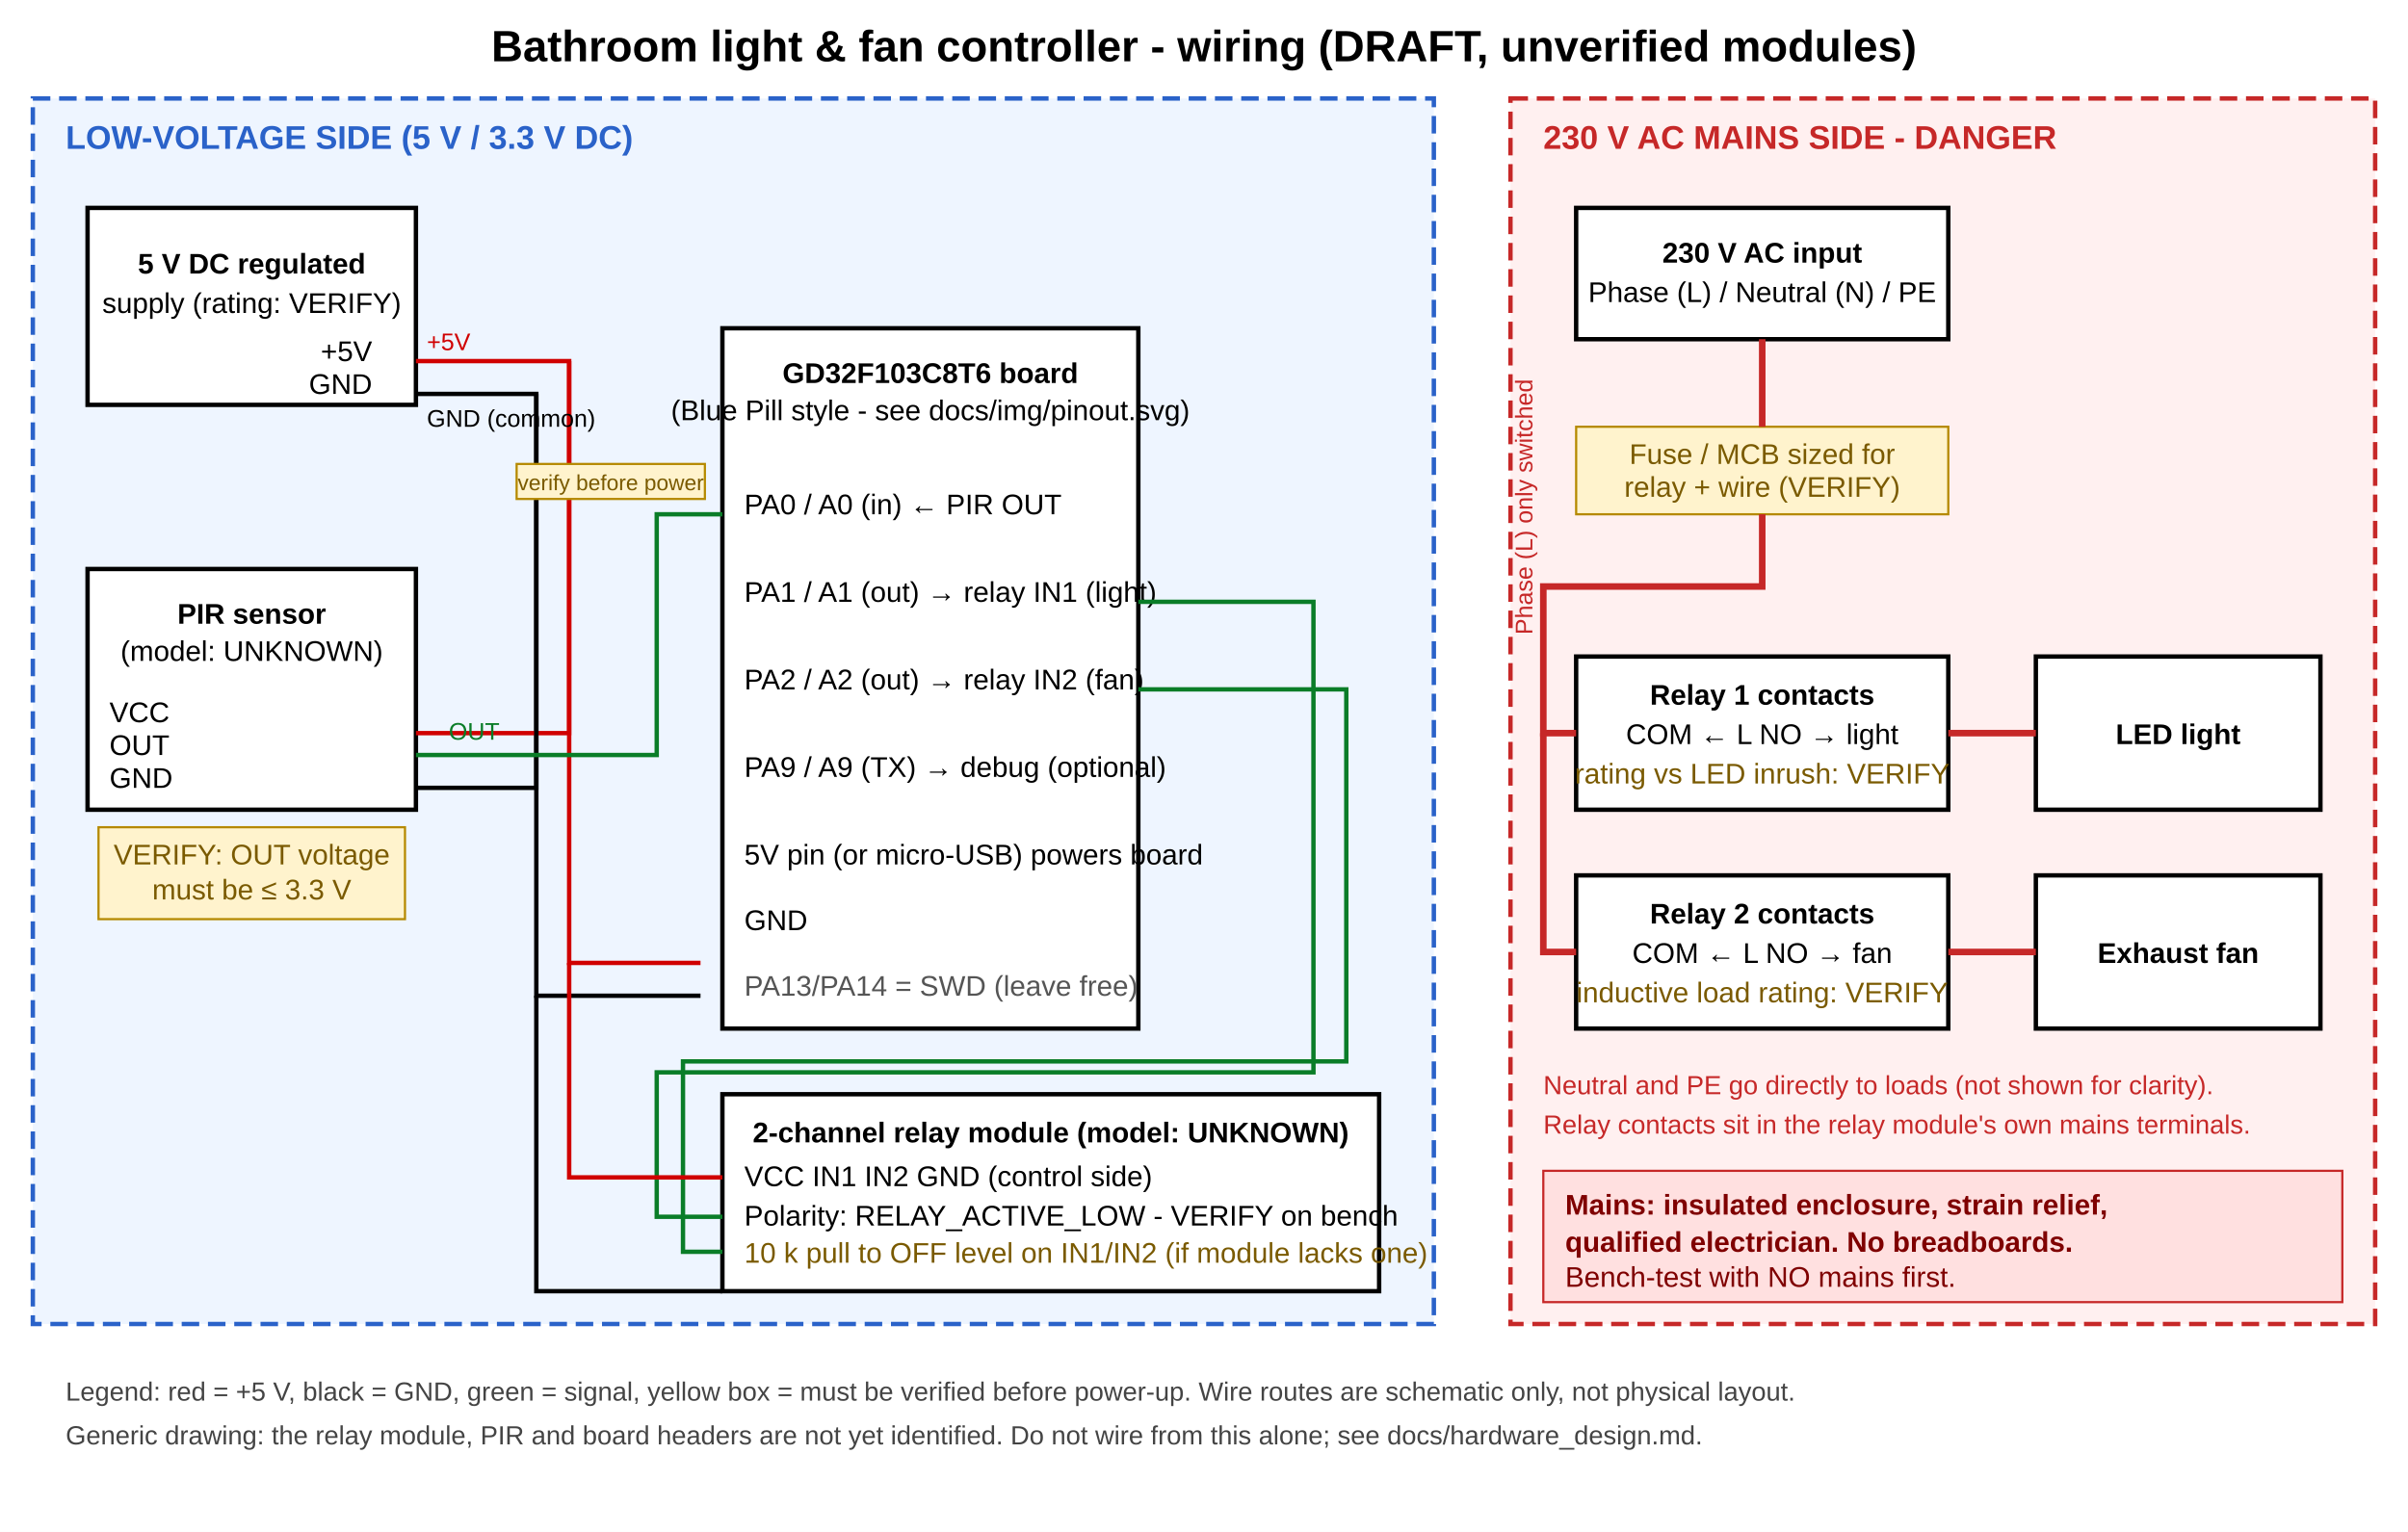
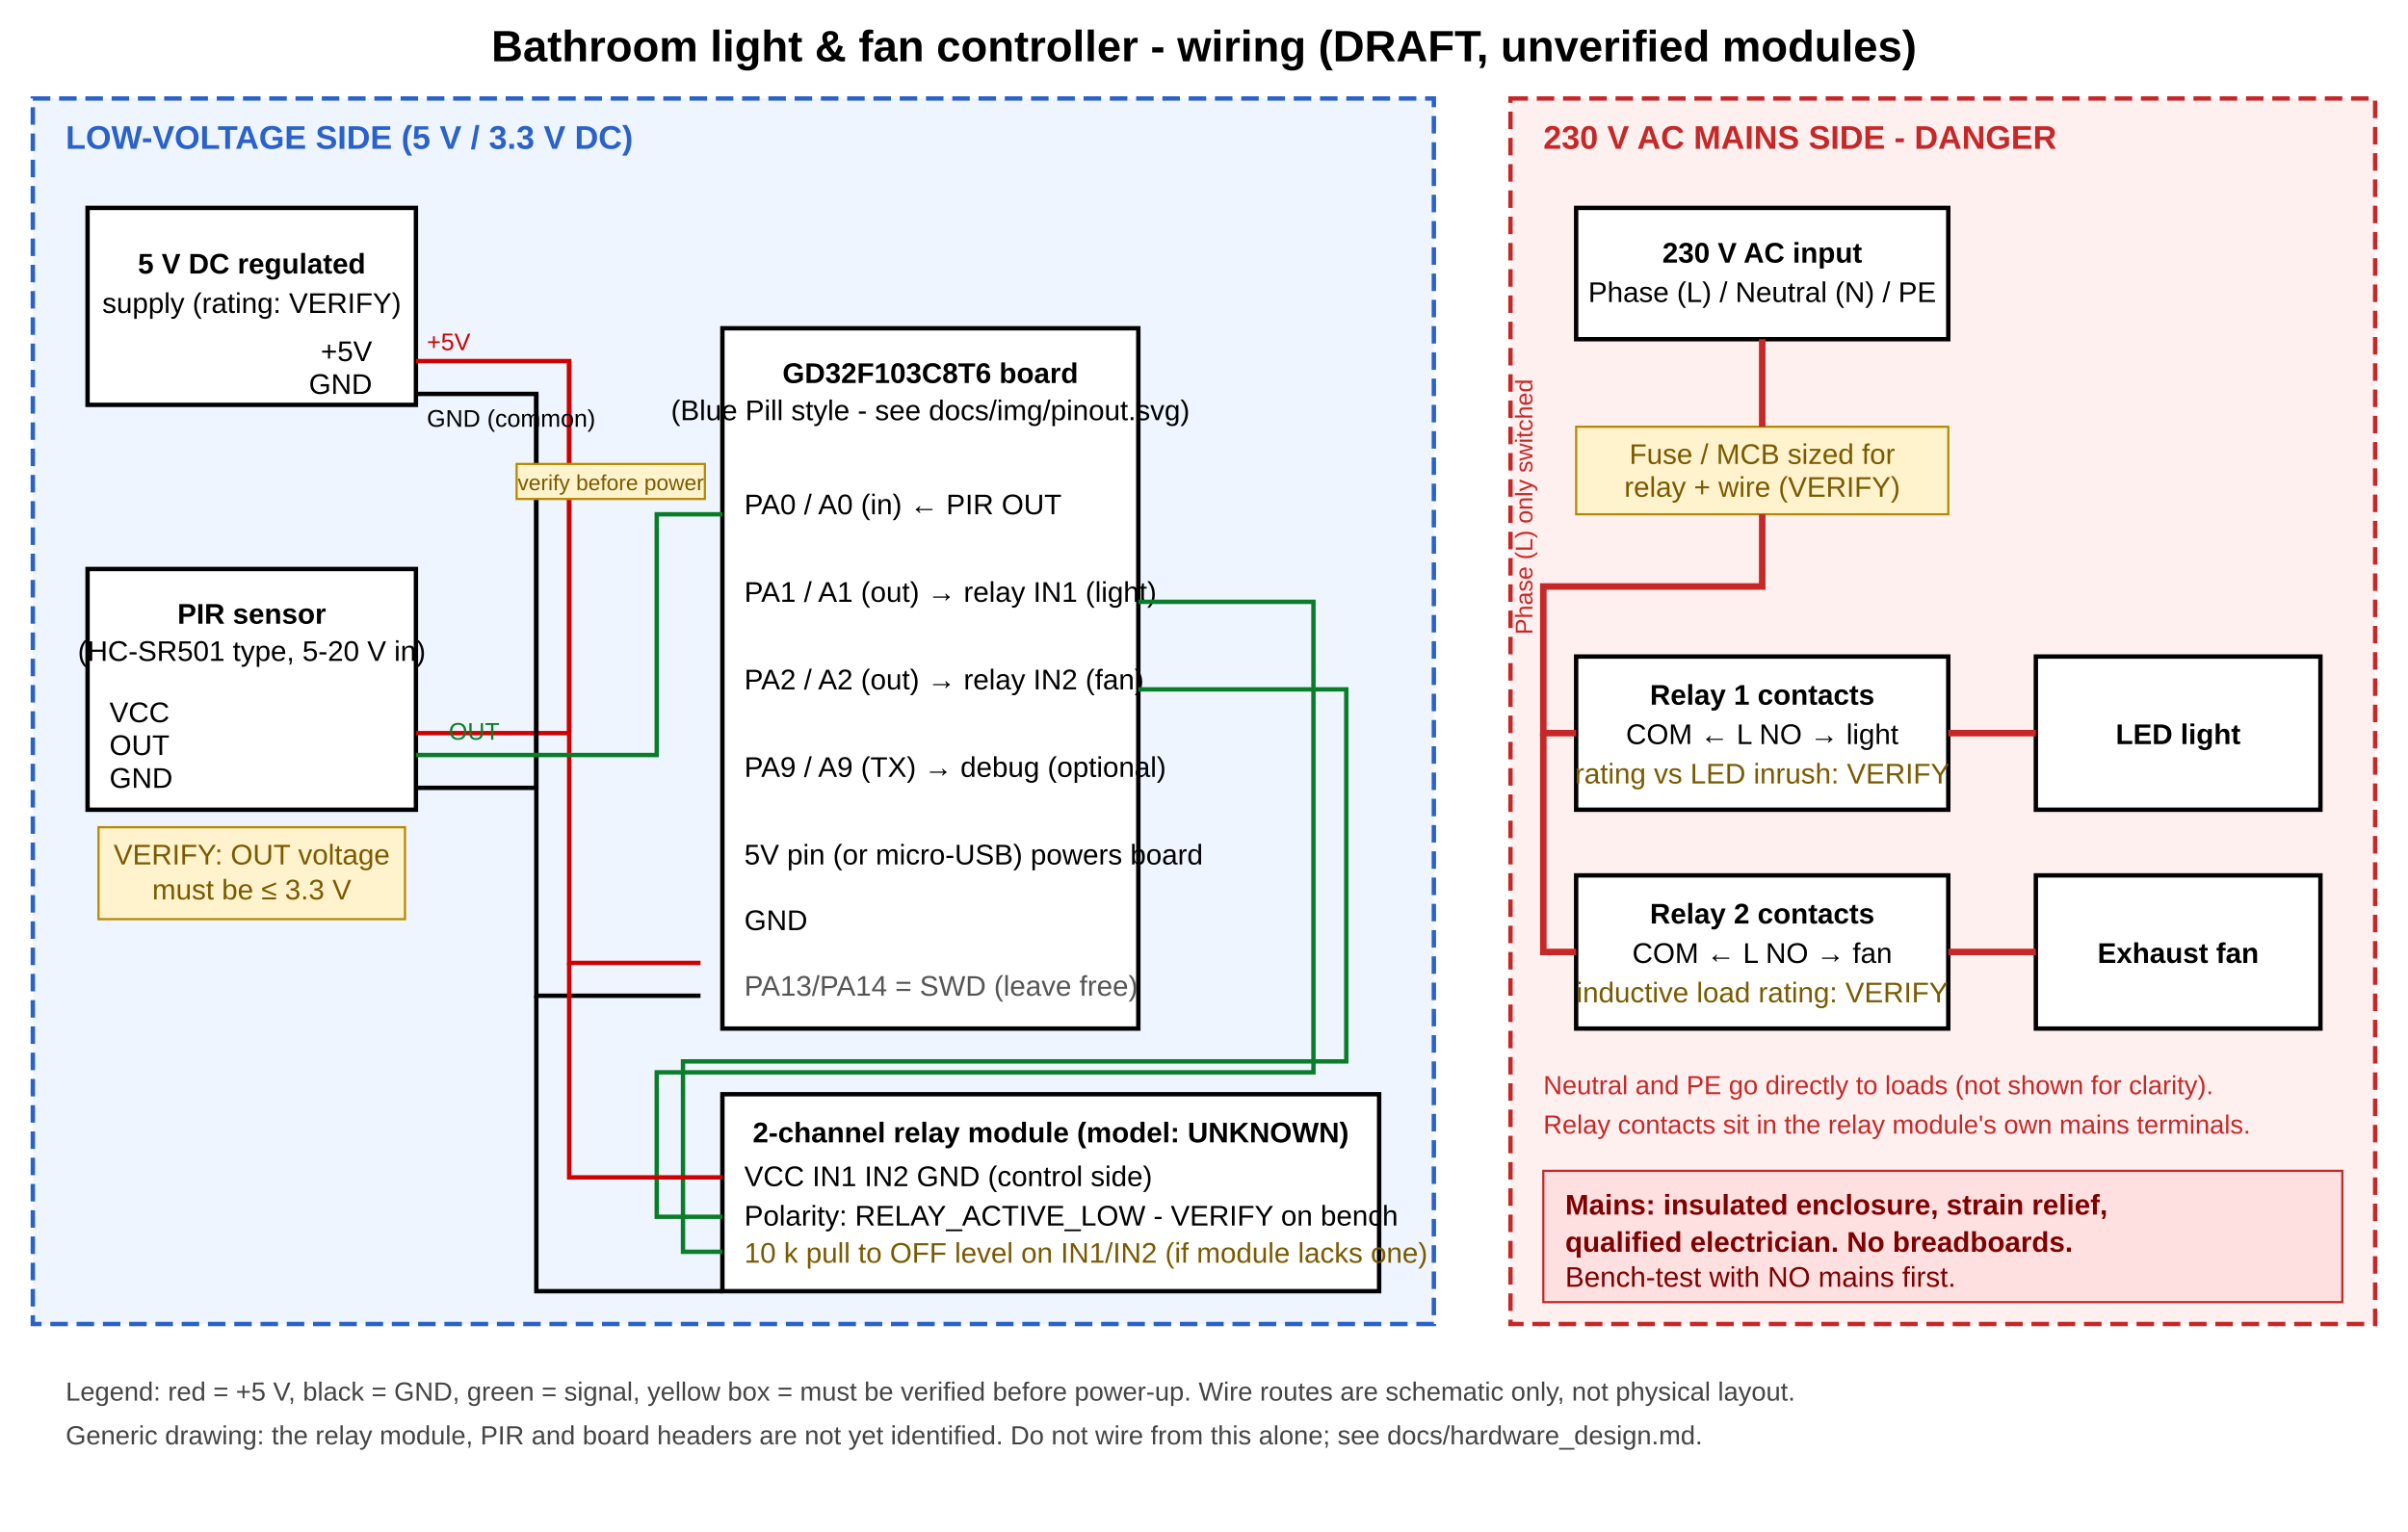
<svg xmlns="http://www.w3.org/2000/svg" viewBox="0 0 1100 700" font-family="Arial, Helvetica, sans-serif" font-size="13">
  <rect width="1100" height="700" fill="#ffffff" />
  <text x="550" y="28" text-anchor="middle" font-size="20" font-weight="bold">Bathroom light &amp; fan controller - wiring (DRAFT, unverified modules)</text>
  <rect x="15" y="45" width="640" height="560" fill="#eef5ff" stroke="#2a62c9" stroke-width="2" stroke-dasharray="8 4" />
  <text x="30" y="68" font-weight="bold" fill="#2a62c9" font-size="15">LOW-VOLTAGE SIDE (5 V / 3.3 V DC)</text>
  <rect x="690" y="45" width="395" height="560" fill="#fff0f0" stroke="#c62828" stroke-width="2" stroke-dasharray="8 4" />
  <text x="705" y="68" font-weight="bold" fill="#c62828" font-size="15">230 V AC MAINS SIDE - DANGER</text>
  <rect x="40" y="95" width="150" height="90" fill="#fff" stroke="#000" stroke-width="2" />
  <text x="115" y="125" text-anchor="middle" font-weight="bold">5 V DC regulated</text>
  <text x="115" y="143" text-anchor="middle">supply (rating: VERIFY)</text>
  <text x="170" y="165" text-anchor="end">+5V</text>
  <text x="170" y="180" text-anchor="end">GND</text>
  <rect x="40" y="260" width="150" height="110" fill="#fff" stroke="#000" stroke-width="2" />
  <text x="115" y="285" text-anchor="middle" font-weight="bold">PIR sensor</text>
-   <text x="115" y="302" text-anchor="middle">(model: UNKNOWN)</text>
+   <text x="115" y="302" text-anchor="middle">(HC-SR501 type, 5-20 V in)</text>
  <text x="50" y="330">VCC</text>
  <text x="50" y="345">OUT</text>
  <text x="50" y="360">GND</text>
  <rect x="45" y="378" width="140" height="42" fill="#fff3cd" stroke="#b58900" />
  <text x="115" y="395" text-anchor="middle" fill="#7a5a00">VERIFY: OUT voltage</text>
  <text x="115" y="411" text-anchor="middle" fill="#7a5a00">must be ≤ 3.3 V</text>
  <rect x="330" y="150" width="190" height="320" fill="#fff" stroke="#000" stroke-width="2" />
  <text x="425" y="175" text-anchor="middle" font-weight="bold">GD32F103C8T6 board</text>
  <text x="425" y="192" text-anchor="middle">(Blue Pill style - see docs/img/pinout.svg)</text>
  <text x="340" y="235">PA0 / A0 (in) ← PIR OUT</text>
  <text x="340" y="275">PA1 / A1 (out) → relay IN1 (light)</text>
  <text x="340" y="315">PA2 / A2 (out) → relay IN2 (fan)</text>
  <text x="340" y="355">PA9 / A9 (TX) → debug (optional)</text>
  <text x="340" y="395">5V pin (or micro-USB) powers board</text>
  <text x="340" y="425">GND</text>
  <text x="340" y="455" fill="#555">PA13/PA14 = SWD (leave free)</text>
  <rect x="560" y="470" width="0" height="0" />
  <rect x="330" y="500" width="300" height="90" fill="#fff" stroke="#000" stroke-width="2" />
  <text x="480" y="522" text-anchor="middle" font-weight="bold">2-channel relay module (model: UNKNOWN)</text>
  <text x="340" y="542">VCC  IN1  IN2  GND   (control side)</text>
  <text x="340" y="560">Polarity: RELAY_ACTIVE_LOW - VERIFY on bench</text>
  <text x="340" y="577" fill="#7a5a00">10 k pull to OFF level on IN1/IN2 (if module lacks one)</text>
  <g stroke-width="2" fill="none">
    <path d="M190 165 H260 V440 H320" stroke="#d00000" />
    <path d="M190 180 H245 V455 H320" stroke="#000" />
    <path d="M260 165 V335 H190" stroke="#d00000" />
    <path d="M245 180 V360 H190" stroke="#000" />
    <path d="M190 345 H300 V235 H330" stroke="#0a7d28" />
    <path d="M520 275 H600 V490 H300 V556 H330" stroke="#0a7d28" />
    <path d="M520 315 H615 V485 H312 V572 H330" stroke="#0a7d28" />
    <path d="M260 440 V538 H330" stroke="#d00000" />
    <path d="M245 455 V590 H330" stroke="#000" />
  </g>
  <text x="195" y="160" font-size="11" fill="#d00000">+5V</text>
  <text x="195" y="195" font-size="11">GND (common)</text>
  <text x="205" y="338" font-size="11" fill="#0a7d28">OUT</text>
  <rect x="236" y="212" width="86" height="16" fill="#fff3cd" stroke="#b58900" />
  <text x="279" y="224" text-anchor="middle" font-size="10" fill="#7a5a00">verify before power</text>
  <rect x="720" y="95" width="170" height="60" fill="#fff" stroke="#000" stroke-width="2" />
  <text x="805" y="120" text-anchor="middle" font-weight="bold">230 V AC input</text>
  <text x="805" y="138" text-anchor="middle">Phase (L) / Neutral (N) / PE</text>
  <rect x="720" y="195" width="170" height="40" fill="#fff3cd" stroke="#b58900" />
  <text x="805" y="212" text-anchor="middle" fill="#7a5a00">Fuse / MCB sized for</text>
  <text x="805" y="227" text-anchor="middle" fill="#7a5a00">relay + wire (VERIFY)</text>
  <rect x="720" y="300" width="170" height="70" fill="#fff" stroke="#000" stroke-width="2" />
  <text x="805" y="322" text-anchor="middle" font-weight="bold">Relay 1 contacts</text>
  <text x="805" y="340" text-anchor="middle">COM ← L   NO → light</text>
  <text x="805" y="358" text-anchor="middle" fill="#7a5a00">rating vs LED inrush: VERIFY</text>
  <rect x="720" y="400" width="170" height="70" fill="#fff" stroke="#000" stroke-width="2" />
  <text x="805" y="422" text-anchor="middle" font-weight="bold">Relay 2 contacts</text>
  <text x="805" y="440" text-anchor="middle">COM ← L   NO → fan</text>
  <text x="805" y="458" text-anchor="middle" fill="#7a5a00">inductive load rating: VERIFY</text>
  <rect x="930" y="300" width="130" height="70" fill="#fff" stroke="#000" stroke-width="2" />
  <text x="995" y="340" text-anchor="middle" font-weight="bold">LED light</text>
  <rect x="930" y="400" width="130" height="70" fill="#fff" stroke="#000" stroke-width="2" />
  <text x="995" y="440" text-anchor="middle" font-weight="bold">Exhaust fan</text>
  <g stroke-width="3" fill="none" stroke="#c62828">
    <path d="M805 155 V195" />
    <path d="M805 235 V268 H705 V335 H720" />
    <path d="M705 335 V435 H720" />
    <path d="M890 335 H930" />
    <path d="M890 435 H930" />
  </g>
  <text x="700" y="290" font-size="11" fill="#c62828" transform="rotate(-90 700 290)">Phase (L) only switched</text>
  <text x="705" y="500" font-size="12" fill="#c62828">Neutral and PE go directly to loads (not shown for clarity).</text>
  <text x="705" y="518" font-size="12" fill="#c62828">Relay contacts sit in the relay module's own mains terminals.</text>
  <rect x="705" y="535" width="365" height="60" fill="#ffe0e0" stroke="#c62828" />
  <text x="715" y="555" fill="#7f0000" font-weight="bold">Mains: insulated enclosure, strain relief,</text>
  <text x="715" y="572" fill="#7f0000" font-weight="bold">qualified electrician. No breadboards.</text>
  <text x="715" y="588" fill="#7f0000">Bench-test with NO mains first.</text>
  <text x="30" y="640" font-size="12" fill="#444">Legend: red = +5 V, black = GND, green = signal, yellow box = must be verified before power-up. Wire routes are schematic only, not physical layout.</text>
  <text x="30" y="660" font-size="12" fill="#444">Generic drawing: the relay module, PIR and board headers are not yet identified. Do not wire from this alone; see docs/hardware_design.md.</text>
</svg>
